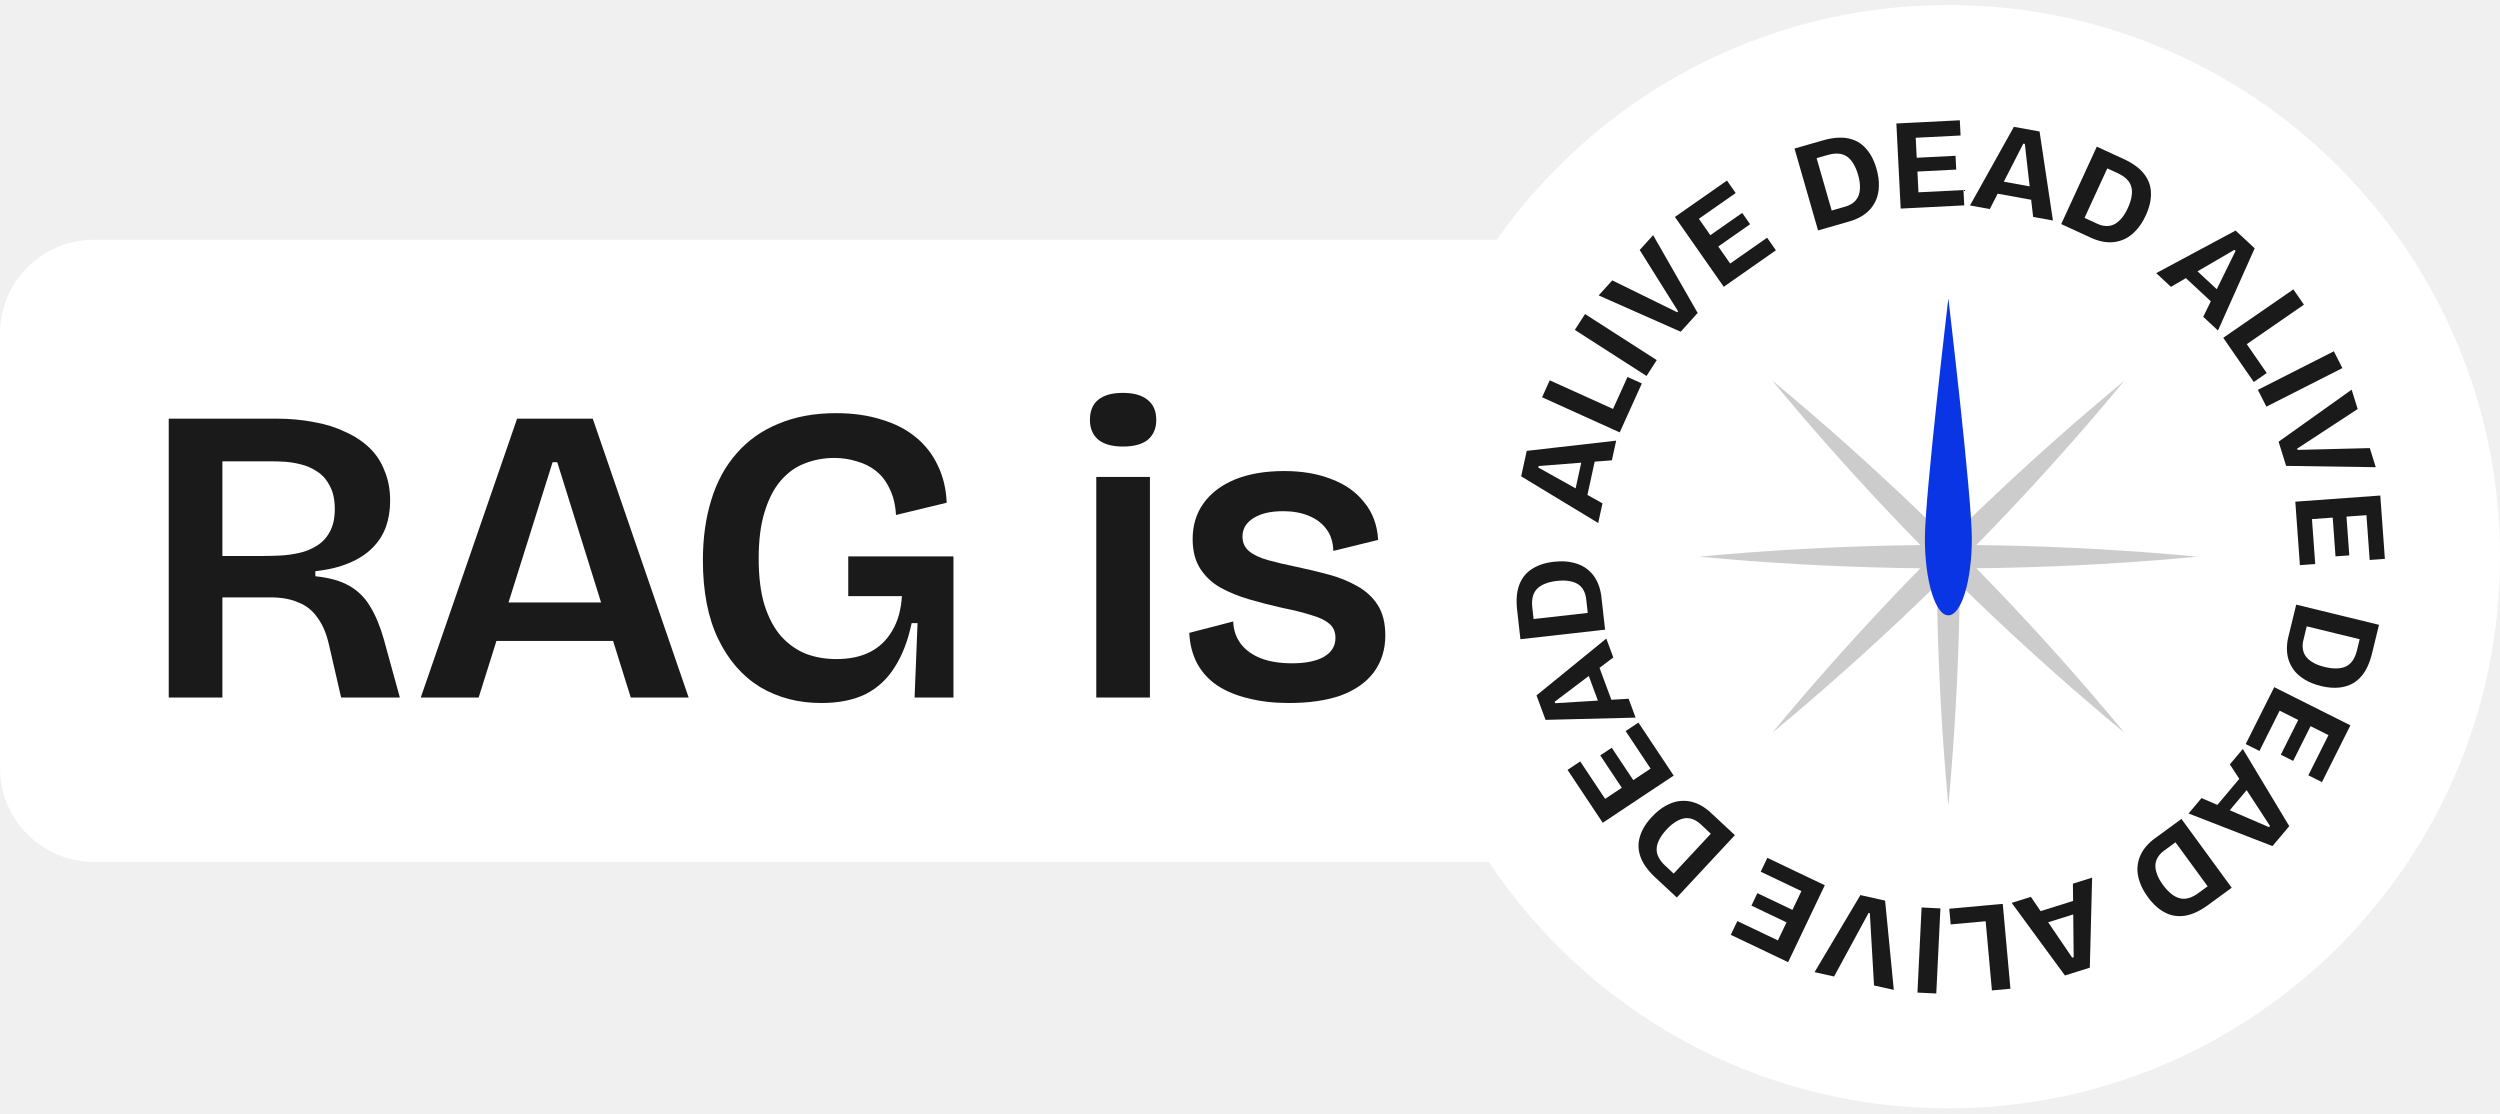
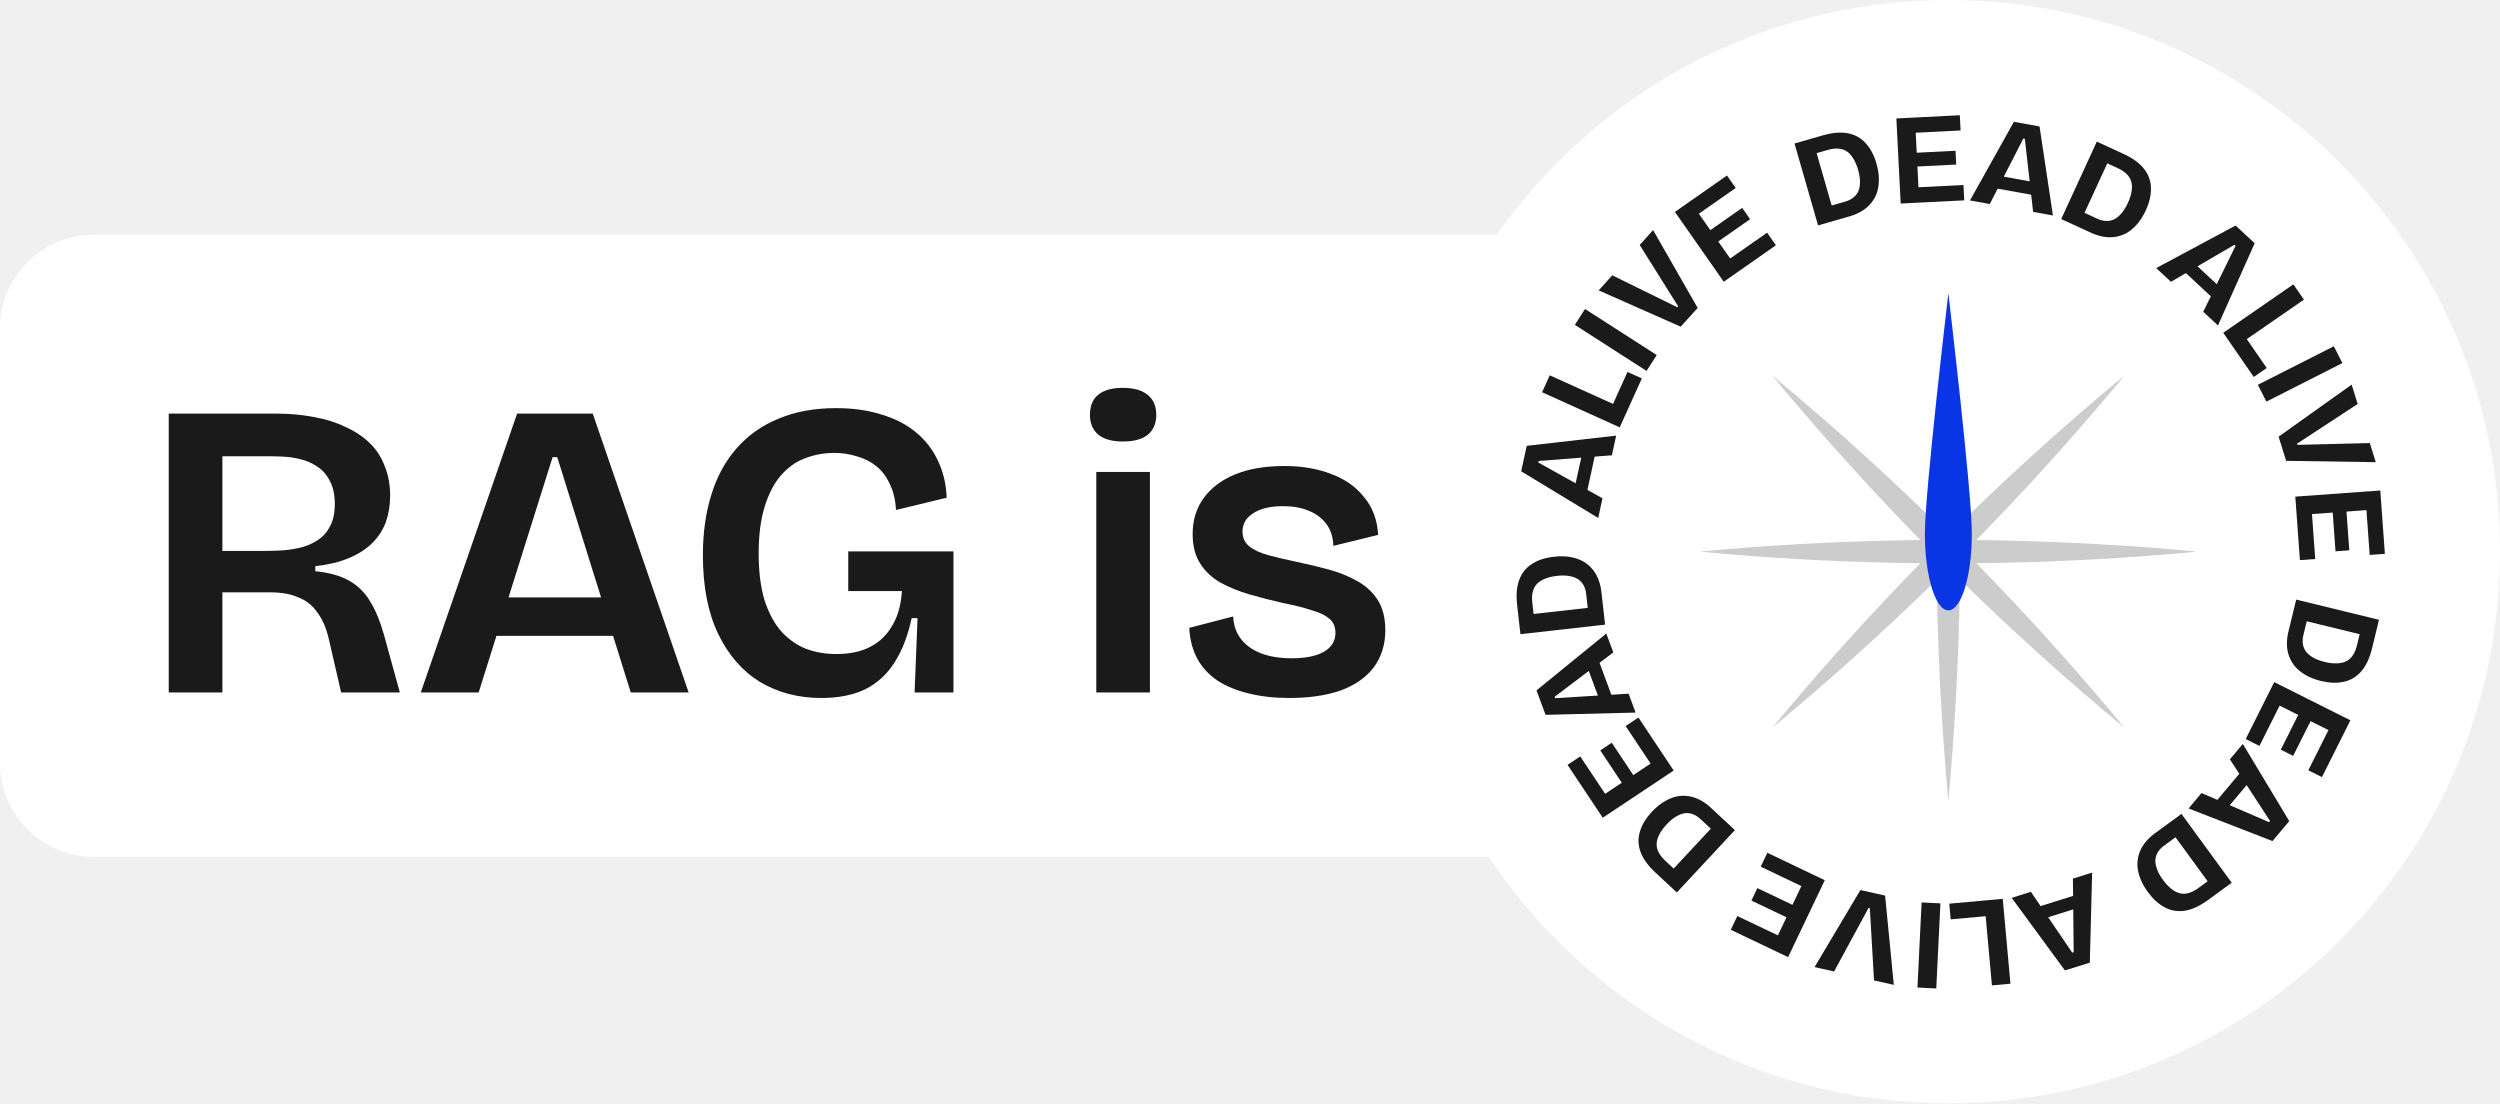
- <svg xmlns="http://www.w3.org/2000/svg" width="247" height="110" viewBox="0 0 247 110" fill="none">
-   <path d="M192.498 0.498C222.598 0.498 247 24.899 247 55C247 85.101 222.598 109.502 192.498 109.502C173.546 109.502 156.857 99.828 147.091 85.15H9.277C4.153 85.15 0 80.997 0 75.873V32.967C0 27.843 4.153 23.69 9.277 23.69H147.884C157.745 9.665 174.05 0.498 192.498 0.498Z" fill="white" style="fill:white;fill-opacity:1;" />
-   <path d="M16.671 68.916V41.363H27.316C28.624 41.363 29.849 41.474 30.99 41.697C32.131 41.892 33.161 42.212 34.079 42.657C35.025 43.075 35.833 43.603 36.501 44.243C37.168 44.884 37.669 45.649 38.003 46.539C38.365 47.402 38.546 48.376 38.546 49.462C38.546 50.408 38.407 51.271 38.129 52.05C37.85 52.829 37.405 53.525 36.793 54.137C36.18 54.75 35.401 55.251 34.455 55.64C33.536 56.03 32.437 56.294 31.157 56.433V56.934C32.548 57.074 33.676 57.394 34.538 57.895C35.401 58.395 36.083 59.077 36.584 59.94C37.113 60.803 37.558 61.874 37.92 63.155L39.506 68.916H33.703L32.493 63.656C32.242 62.57 31.867 61.694 31.366 61.026C30.892 60.33 30.266 59.829 29.487 59.523C28.736 59.189 27.817 59.022 26.732 59.022H21.973V68.916H16.671ZM21.973 54.931H25.939C26.467 54.931 27.038 54.917 27.65 54.889C28.262 54.861 28.889 54.778 29.529 54.638C30.169 54.499 30.753 54.263 31.282 53.929C31.839 53.595 32.27 53.135 32.576 52.551C32.91 51.967 33.077 51.215 33.077 50.297C33.077 49.35 32.91 48.585 32.576 48.001C32.27 47.388 31.853 46.915 31.324 46.581C30.823 46.247 30.28 46.011 29.696 45.872C29.139 45.732 28.61 45.649 28.109 45.621C27.608 45.593 27.205 45.579 26.899 45.579H21.973V54.931Z" fill="#1A1A1A" style="fill:#1A1A1A;fill:color(display-p3 0.1 0.1 0.1);fill-opacity:1;" />
-   <path d="M41.572 68.916L51.09 41.363H58.563L68.039 68.916H62.32L55.056 45.663H54.597L47.291 68.916H41.572ZM46.582 63.322V59.523H63.739V63.322H46.582Z" fill="#1A1A1A" style="fill:#1A1A1A;fill:color(display-p3 0.1 0.1 0.1);fill-opacity:1;" />
-   <path d="M81.135 69.458C78.881 69.458 76.863 68.93 75.082 67.872C73.328 66.787 71.951 65.2 70.949 63.113C69.947 61.026 69.446 58.437 69.446 55.348C69.446 53.149 69.724 51.159 70.281 49.378C70.838 47.569 71.672 46.038 72.786 44.786C73.899 43.506 75.276 42.532 76.919 41.864C78.561 41.168 80.453 40.82 82.596 40.82C84.266 40.82 85.755 41.029 87.063 41.446C88.399 41.836 89.54 42.42 90.486 43.2C91.432 43.979 92.156 44.911 92.657 45.997C93.186 47.082 93.478 48.307 93.534 49.67L88.524 50.881C88.468 49.879 88.26 49.017 87.898 48.293C87.564 47.569 87.119 46.985 86.562 46.539C86.005 46.094 85.365 45.774 84.642 45.579C83.946 45.357 83.208 45.245 82.429 45.245C81.399 45.245 80.425 45.426 79.507 45.788C78.616 46.122 77.823 46.693 77.127 47.5C76.459 48.279 75.931 49.309 75.541 50.589C75.151 51.841 74.957 53.372 74.957 55.181C74.957 56.99 75.151 58.535 75.541 59.815C75.958 61.095 76.515 62.125 77.211 62.904C77.934 63.683 78.755 64.254 79.674 64.616C80.592 64.95 81.58 65.117 82.638 65.117C83.946 65.117 85.059 64.88 85.978 64.407C86.896 63.934 87.62 63.238 88.148 62.32C88.705 61.401 89.025 60.26 89.109 58.897H83.807V54.972H94.202V68.916H90.361L90.653 61.568H90.069C89.707 63.294 89.15 64.741 88.399 65.91C87.675 67.079 86.715 67.969 85.518 68.582C84.322 69.166 82.861 69.458 81.135 69.458Z" fill="#1A1A1A" style="fill:#1A1A1A;fill:color(display-p3 0.1 0.1 0.1);fill-opacity:1;" />
-   <path d="M108.312 68.916V47.124H113.613V68.916H108.312ZM110.942 44.118C109.884 44.118 109.077 43.896 108.52 43.45C107.964 42.977 107.685 42.323 107.685 41.488C107.685 40.598 107.964 39.93 108.52 39.484C109.077 39.039 109.884 38.816 110.942 38.816C112.027 38.816 112.848 39.053 113.405 39.526C113.961 39.971 114.24 40.625 114.24 41.488C114.24 42.323 113.961 42.977 113.405 43.45C112.848 43.896 112.027 44.118 110.942 44.118Z" fill="#1A1A1A" style="fill:#1A1A1A;fill:color(display-p3 0.1 0.1 0.1);fill-opacity:1;" />
-   <path d="M127.351 69.458C125.876 69.458 124.54 69.305 123.343 68.999C122.174 68.721 121.159 68.303 120.296 67.747C119.433 67.162 118.765 66.439 118.292 65.576C117.819 64.685 117.554 63.669 117.499 62.528L121.84 61.401C121.868 62.236 122.119 62.974 122.592 63.614C123.065 64.226 123.719 64.699 124.554 65.033C125.417 65.367 126.446 65.534 127.643 65.534C128.979 65.534 130.023 65.325 130.774 64.908C131.553 64.463 131.943 63.837 131.943 63.029C131.943 62.417 131.734 61.944 131.317 61.61C130.927 61.276 130.343 60.998 129.563 60.775C128.784 60.525 127.838 60.288 126.725 60.065C125.611 59.815 124.526 59.537 123.468 59.23C122.411 58.924 121.451 58.535 120.588 58.062C119.753 57.588 119.085 56.962 118.584 56.183C118.083 55.404 117.833 54.43 117.833 53.261C117.833 51.897 118.195 50.714 118.918 49.712C119.642 48.71 120.671 47.931 122.007 47.374C123.371 46.818 124.999 46.539 126.892 46.539C128.645 46.539 130.19 46.804 131.526 47.333C132.889 47.834 133.975 48.599 134.782 49.629C135.617 50.631 136.076 51.869 136.159 53.344L131.734 54.43C131.706 53.567 131.484 52.857 131.066 52.3C130.649 51.716 130.064 51.271 129.313 50.965C128.589 50.658 127.741 50.505 126.766 50.505C125.514 50.505 124.526 50.742 123.802 51.215C123.107 51.66 122.759 52.259 122.759 53.01C122.759 53.623 122.981 54.109 123.427 54.471C123.872 54.833 124.498 55.125 125.305 55.348C126.112 55.571 127.059 55.793 128.144 56.016C129.202 56.239 130.245 56.489 131.275 56.767C132.305 57.046 133.237 57.421 134.072 57.895C134.935 58.368 135.617 58.994 136.118 59.773C136.619 60.552 136.869 61.554 136.869 62.779C136.869 64.17 136.493 65.381 135.742 66.411C134.991 67.413 133.905 68.178 132.486 68.707C131.066 69.208 129.355 69.458 127.351 69.458Z" fill="#1A1A1A" style="fill:#1A1A1A;fill:color(display-p3 0.1 0.1 0.1);fill-opacity:1;" />
-   <path d="M180.458 22.527L180.039 21.069L182.319 20.413C182.605 20.33 182.853 20.21 183.065 20.052C183.284 19.892 183.455 19.687 183.579 19.439C183.7 19.183 183.762 18.878 183.766 18.523C183.778 18.165 183.716 17.75 183.58 17.276C183.448 16.818 183.286 16.44 183.094 16.141C182.908 15.832 182.69 15.598 182.441 15.44C182.192 15.281 181.91 15.194 181.596 15.178C181.29 15.16 180.949 15.205 180.573 15.313L178.55 15.895L178.131 14.437L180.08 13.876C181.052 13.596 181.891 13.527 182.596 13.67C183.3 13.812 183.881 14.14 184.339 14.655C184.803 15.159 185.153 15.823 185.39 16.648C185.574 17.286 185.655 17.86 185.634 18.37C185.621 18.879 185.533 19.328 185.372 19.72C185.208 20.104 184.99 20.44 184.72 20.73C184.455 21.01 184.155 21.243 183.819 21.428C183.483 21.613 183.139 21.756 182.788 21.857L180.458 22.527ZM179.625 22.767L177.297 14.676L179.062 14.169L181.39 22.259L179.625 22.767Z" fill="#1A1A1A" style="fill:#1A1A1A;fill:color(display-p3 0.1 0.1 0.1);fill-opacity:1;" />
-   <path d="M187.787 20.609L187.361 12.201L189.196 12.108L189.622 20.516L187.787 20.609ZM189.074 20.544L188.997 19.028L193.991 18.775L194.068 20.291L189.074 20.544ZM188.893 16.977L188.824 15.614L193.206 15.392L193.275 16.755L188.893 16.977ZM188.724 13.639L188.648 12.136L193.629 11.883L193.705 13.387L188.724 13.639Z" fill="#1A1A1A" style="fill:#1A1A1A;fill:color(display-p3 0.1 0.1 0.1);fill-opacity:1;" />
-   <path d="M194.634 20.3L198.973 12.531L201.508 12.991L202.83 21.787L200.872 21.431L200.054 14.218L199.903 14.19L196.592 20.655L194.634 20.3ZM196.494 18.978L196.722 17.723L202.031 18.686L201.803 19.941L196.494 18.978Z" fill="#1A1A1A" style="fill:#1A1A1A;fill:color(display-p3 0.1 0.1 0.1);fill-opacity:1;" />
-   <path d="M204.436 22.501L205.07 21.122L207.226 22.113C207.496 22.237 207.763 22.308 208.026 22.326C208.297 22.348 208.56 22.305 208.815 22.198C209.074 22.083 209.321 21.892 209.556 21.626C209.798 21.363 210.023 21.008 210.229 20.559C210.428 20.127 210.552 19.735 210.601 19.383C210.662 19.027 210.65 18.708 210.564 18.425C210.479 18.143 210.322 17.893 210.095 17.676C209.875 17.462 209.587 17.274 209.231 17.11L207.319 16.231L207.953 14.852L209.796 15.699C210.716 16.122 211.396 16.617 211.837 17.185C212.277 17.753 212.503 18.381 212.514 19.069C212.537 19.753 212.369 20.486 212.01 21.266C211.733 21.869 211.419 22.357 211.07 22.729C210.728 23.106 210.369 23.39 209.991 23.581C209.616 23.764 209.232 23.878 208.837 23.921C208.454 23.96 208.075 23.94 207.7 23.861C207.324 23.782 206.97 23.666 206.638 23.513L204.436 22.501ZM203.648 22.138L207.165 14.489L208.834 15.257L205.317 22.906L203.648 22.138Z" fill="#1A1A1A" style="fill:#1A1A1A;fill:color(display-p3 0.1 0.1 0.1);fill-opacity:1;" />
-   <path d="M213.033 26.985L220.875 22.779L222.763 24.533L219.136 32.654L217.678 31.3L220.877 24.783L220.765 24.679L214.491 28.34L213.033 26.985ZM215.313 26.874L216.181 25.94L220.134 29.612L219.266 30.547L215.313 26.874Z" fill="#1A1A1A" style="fill:#1A1A1A;fill:color(display-p3 0.1 0.1 0.1);fill-opacity:1;" />
-   <path d="M219.657 33.375L226.584 28.591L227.628 30.102L220.701 34.887L219.657 33.375ZM219.867 33.68L221.147 32.795L223.953 36.857L222.672 37.741L219.867 33.68Z" fill="#1A1A1A" style="fill:#1A1A1A;fill:color(display-p3 0.1 0.1 0.1);fill-opacity:1;" />
-   <path d="M223.076 38.516L230.584 34.708L231.427 36.368L223.919 40.177L223.076 38.516Z" fill="#1A1A1A" style="fill:#1A1A1A;fill:color(display-p3 0.1 0.1 0.1);fill-opacity:1;" />
-   <path d="M225.126 43.641L232.343 38.499L232.938 40.411L226.956 44.328L226.994 44.45L234.138 44.272L234.725 46.16L225.868 46.029L225.126 43.641Z" fill="#1A1A1A" style="fill:#1A1A1A;fill:color(display-p3 0.1 0.1 0.1);fill-opacity:1;" />
-   <path d="M226.776 49.565L235.173 48.958L235.306 50.79L226.909 51.397L226.776 49.565ZM226.869 50.85L228.383 50.74L228.744 55.728L227.23 55.837L226.869 50.85ZM230.432 50.592L231.793 50.494L232.11 54.87L230.748 54.969L230.432 50.592ZM233.765 50.351L235.266 50.242L235.626 55.217L234.125 55.326L233.765 50.351Z" fill="#1A1A1A" style="fill:#1A1A1A;fill:color(display-p3 0.1 0.1 0.1);fill-opacity:1;" />
-   <path d="M226.661 60.58L228.135 60.94L227.574 63.245C227.503 63.534 227.484 63.809 227.517 64.071C227.547 64.341 227.639 64.591 227.793 64.821C227.955 65.053 228.19 65.259 228.496 65.439C228.8 65.627 229.192 65.779 229.671 65.896C230.134 66.009 230.543 66.056 230.897 66.037C231.258 66.029 231.569 65.956 231.83 65.818C232.091 65.681 232.307 65.479 232.476 65.214C232.644 64.958 232.774 64.639 232.867 64.259L233.365 62.214L234.84 62.574L234.36 64.544C234.12 65.527 233.764 66.29 233.29 66.831C232.817 67.372 232.244 67.713 231.57 67.856C230.903 68.008 230.152 67.983 229.317 67.779C228.673 67.622 228.134 67.408 227.702 67.136C227.267 66.872 226.92 66.573 226.66 66.239C226.408 65.906 226.224 65.55 226.106 65.171C225.995 64.803 225.942 64.427 225.948 64.043C225.954 63.66 226 63.29 226.087 62.935L226.661 60.58ZM226.866 59.737L235.045 61.731L234.61 63.516L226.431 61.522L226.866 59.737Z" fill="#1A1A1A" style="fill:#1A1A1A;fill:color(display-p3 0.1 0.1 0.1);fill-opacity:1;" />
-   <path d="M224.694 67.892L232.22 71.663L231.398 73.305L223.871 69.534L224.694 67.892ZM224.116 69.044L225.474 69.724L223.233 74.194L221.876 73.514L224.116 69.044ZM227.31 70.644L228.53 71.255L226.564 75.178L225.344 74.567L227.31 70.644ZM230.298 72.141L231.643 72.815L229.409 77.274L228.063 76.6L230.298 72.141Z" fill="#1A1A1A" style="fill:#1A1A1A;fill:color(display-p3 0.1 0.1 0.1);fill-opacity:1;" />
-   <path d="M221.591 73.998L226.179 81.623L224.52 83.595L216.23 80.373L217.51 78.85L224.178 81.723L224.276 81.606L220.31 75.521L221.591 73.998ZM221.814 76.269L222.79 77.09L219.318 81.22L218.341 80.399L221.814 76.269Z" fill="#1A1A1A" style="fill:#1A1A1A;fill:color(display-p3 0.1 0.1 0.1);fill-opacity:1;" />
-   <path d="M214.827 81.423L215.722 82.648L213.806 84.048C213.566 84.224 213.374 84.422 213.23 84.643C213.079 84.869 212.988 85.12 212.958 85.395C212.932 85.677 212.979 85.985 213.097 86.32C213.208 86.66 213.409 87.029 213.7 87.427C213.981 87.812 214.263 88.111 214.546 88.326C214.828 88.552 215.113 88.697 215.401 88.76C215.689 88.823 215.984 88.808 216.284 88.715C216.578 88.627 216.883 88.467 217.198 88.236L218.898 86.995L219.793 88.22L218.156 89.417C217.339 90.014 216.575 90.367 215.864 90.475C215.154 90.584 214.495 90.475 213.888 90.15C213.28 89.836 212.722 89.332 212.216 88.639C211.824 88.103 211.551 87.592 211.395 87.105C211.233 86.624 211.16 86.171 211.178 85.748C211.2 85.331 211.288 84.94 211.442 84.575C211.595 84.221 211.797 83.9 212.049 83.61C212.301 83.321 212.574 83.068 212.87 82.853L214.827 81.423ZM215.527 80.911L220.494 87.709L219.011 88.792L214.044 81.995L215.527 80.911Z" fill="#1A1A1A" style="fill:#1A1A1A;fill:color(display-p3 0.1 0.1 0.1);fill-opacity:1;" />
-   <path d="M206.702 86.709L206.474 95.605L204.016 96.377L198.755 89.205L200.653 88.609L204.733 94.615L204.879 94.569L204.803 87.306L206.702 86.709ZM205.67 88.745L206.052 89.962L200.904 91.579L200.522 90.362L205.67 88.745Z" fill="#1A1A1A" style="fill:#1A1A1A;fill:color(display-p3 0.1 0.1 0.1);fill-opacity:1;" />
-   <path d="M197.873 89.304L198.631 97.688L196.802 97.854L196.043 89.469L197.873 89.304ZM197.504 89.337L197.644 90.887L192.728 91.332L192.588 89.782L197.504 89.337Z" fill="#1A1A1A" style="fill:#1A1A1A;fill:color(display-p3 0.1 0.1 0.1);fill-opacity:1;" />
-   <path d="M191.714 89.749L191.304 98.158L189.444 98.067L189.854 89.658L191.714 89.749Z" fill="#1A1A1A" style="fill:#1A1A1A;fill:color(display-p3 0.1 0.1 0.1);fill-opacity:1;" />
-   <path d="M186.248 88.981L187.108 97.801L185.154 97.363L184.74 90.224L184.616 90.197L181.208 96.479L179.279 96.047L183.808 88.434L186.248 88.981Z" fill="#1A1A1A" style="fill:#1A1A1A;fill:color(display-p3 0.1 0.1 0.1);fill-opacity:1;" />
-   <path d="M180.289 87.462L176.666 95.061L175.008 94.271L178.631 86.672L180.289 87.462ZM179.126 86.908L178.473 88.278L173.959 86.126L174.613 84.756L179.126 86.908ZM177.589 90.132L177.002 91.364L173.041 89.475L173.628 88.243L177.589 90.132ZM176.151 93.148L175.503 94.507L171.001 92.361L171.649 91.002L176.151 93.148Z" fill="#1A1A1A" style="fill:#1A1A1A;fill:color(display-p3 0.1 0.1 0.1);fill-opacity:1;" />
-   <path d="M170.772 81.922L169.738 83.033L168.002 81.416C167.784 81.213 167.553 81.062 167.309 80.962C167.058 80.857 166.795 80.815 166.519 80.837C166.237 80.865 165.943 80.969 165.637 81.148C165.324 81.321 164.999 81.589 164.663 81.95C164.339 82.298 164.098 82.632 163.941 82.95C163.772 83.269 163.683 83.576 163.676 83.871C163.668 84.166 163.738 84.453 163.887 84.73C164.029 85.002 164.243 85.271 164.529 85.537L166.069 86.972L165.035 88.083L163.551 86.701C162.81 86.011 162.319 85.327 162.079 84.65C161.838 83.973 161.82 83.305 162.026 82.648C162.219 81.992 162.608 81.349 163.193 80.72C163.646 80.235 164.096 79.87 164.544 79.625C164.987 79.375 165.417 79.218 165.836 79.155C166.25 79.098 166.65 79.111 167.038 79.194C167.414 79.276 167.768 79.414 168.1 79.607C168.432 79.8 168.731 80.021 168.999 80.27L170.772 81.922ZM171.407 82.513L165.67 88.674L164.325 87.422L170.063 81.261L171.407 82.513Z" fill="#1A1A1A" style="fill:#1A1A1A;fill:color(display-p3 0.1 0.1 0.1);fill-opacity:1;" />
-   <path d="M165.36 76.627L158.35 81.29L157.333 79.76L164.343 75.097L165.36 76.627ZM164.647 75.554L163.383 76.395L160.613 72.231L161.877 71.391L164.647 75.554ZM161.673 77.532L160.536 78.288L158.106 74.635L159.242 73.879L161.673 77.532ZM158.89 79.383L157.637 80.217L154.874 76.064L156.128 75.23L158.89 79.383Z" fill="#1A1A1A" style="fill:#1A1A1A;fill:color(display-p3 0.1 0.1 0.1);fill-opacity:1;" />
-   <path d="M161.597 70.901L152.701 71.123L151.806 68.707L158.703 63.09L159.394 64.956L153.602 69.333L153.655 69.477L160.906 69.035L161.597 70.901ZM159.512 69.973L158.316 70.416L156.441 65.357L157.637 64.913L159.512 69.973Z" fill="#1A1A1A" style="fill:#1A1A1A;fill:color(display-p3 0.1 0.1 0.1);fill-opacity:1;" />
-   <path d="M158.486 61.349L156.977 61.519L156.712 59.162C156.678 58.866 156.601 58.601 156.481 58.366C156.359 58.123 156.187 57.92 155.963 57.757C155.731 57.595 155.44 57.482 155.09 57.419C154.74 57.347 154.32 57.339 153.83 57.394C153.356 57.447 152.956 57.544 152.63 57.683C152.294 57.815 152.027 57.991 151.829 58.21C151.631 58.429 151.498 58.692 151.43 58.999C151.361 59.298 151.349 59.642 151.393 60.031L151.628 62.122L150.12 62.292L149.893 60.277C149.779 59.271 149.852 58.433 150.11 57.762C150.368 57.091 150.789 56.573 151.372 56.208C151.947 55.835 152.66 55.6 153.514 55.504C154.173 55.43 154.752 55.446 155.252 55.552C155.751 55.65 156.18 55.811 156.539 56.036C156.89 56.262 157.186 56.532 157.426 56.847C157.658 57.155 157.837 57.49 157.963 57.852C158.09 58.215 158.173 58.578 158.214 58.941L158.486 61.349ZM158.583 62.211L150.217 63.154L150.011 61.329L158.377 60.386L158.583 62.211Z" fill="#1A1A1A" style="fill:#1A1A1A;fill:color(display-p3 0.1 0.1 0.1);fill-opacity:1;" />
-   <path d="M157.902 51.674L150.292 47.062L150.841 44.545L159.678 43.536L159.254 45.48L152.016 46.041L151.983 46.191L158.326 49.73L157.902 51.674ZM156.647 49.768L155.4 49.496L156.551 44.224L157.798 44.496L156.647 49.768Z" fill="#1A1A1A" style="fill:#1A1A1A;fill:color(display-p3 0.1 0.1 0.1);fill-opacity:1;" />
-   <path d="M160.028 42.72L152.357 39.25L153.115 37.576L160.785 41.046L160.028 42.72ZM160.18 42.383L158.763 41.741L160.797 37.244L162.215 37.885L160.18 42.383Z" fill="#1A1A1A" style="fill:#1A1A1A;fill:color(display-p3 0.1 0.1 0.1);fill-opacity:1;" />
-   <path d="M162.678 37.145L155.595 32.595L156.602 31.028L163.685 35.578L162.678 37.145Z" fill="#1A1A1A" style="fill:#1A1A1A;fill:color(display-p3 0.1 0.1 0.1);fill-opacity:1;" />
-   <path d="M166.053 32.775L157.95 29.187L159.292 27.701L165.711 30.851L165.797 30.756L162.002 24.699L163.327 23.232L167.729 30.919L166.053 32.775Z" fill="#1A1A1A" style="fill:#1A1A1A;fill:color(display-p3 0.1 0.1 0.1);fill-opacity:1;" />
-   <path d="M170.306 28.334L165.481 21.435L166.986 20.382L171.812 27.281L170.306 28.334ZM171.362 27.595L170.492 26.351L174.59 23.485L175.46 24.729L171.362 27.595ZM169.315 24.668L168.533 23.55L172.128 21.035L172.911 22.153L169.315 24.668ZM167.399 21.93L166.537 20.696L170.624 17.838L171.486 19.071L167.399 21.93Z" fill="#1A1A1A" style="fill:#1A1A1A;fill:color(display-p3 0.1 0.1 0.1);fill-opacity:1;" />
-   <path d="M192.718 31.994C193.28 38.741 193.587 45.487 193.645 52.233C198.259 47.716 203.044 43.367 207.997 39.189C208.626 38.658 209.259 38.131 209.893 37.606C209.368 38.24 208.84 38.873 208.31 39.501C204.131 44.456 199.78 49.239 195.262 53.854C201.72 53.922 208.179 54.231 214.638 54.779C215.458 54.849 216.278 54.923 217.098 55C216.278 55.077 215.458 55.151 214.638 55.221C208.179 55.769 201.72 56.077 195.262 56.145C199.78 60.76 204.129 65.544 208.309 70.499C208.839 71.128 209.367 71.76 209.892 72.394C209.257 71.869 208.625 71.342 207.996 70.811C203.039 66.63 198.253 62.278 193.636 57.756C193.559 64.202 193.255 70.647 192.718 77.093C192.649 77.928 192.575 78.764 192.497 79.599C192.42 78.764 192.346 77.929 192.277 77.094C191.74 70.649 191.435 64.203 191.358 57.758C186.741 62.278 181.956 66.63 177 70.811C176.371 71.342 175.739 71.869 175.104 72.394C175.629 71.76 176.157 71.128 176.687 70.499C180.866 65.545 185.215 60.76 189.733 56.145C183.275 56.077 176.816 55.769 170.358 55.221C169.538 55.151 168.718 55.077 167.898 55C168.718 54.923 169.538 54.849 170.358 54.779C176.816 54.231 183.275 53.922 189.733 53.854C185.215 49.239 180.865 44.455 176.686 39.501C176.156 38.873 175.629 38.24 175.104 37.606C175.738 38.131 176.37 38.658 176.999 39.189C181.952 43.367 186.735 47.715 191.349 52.232C191.407 45.486 191.715 38.739 192.277 31.993C192.346 31.158 192.42 30.323 192.497 29.488C192.575 30.323 192.649 31.159 192.718 31.994Z" fill="#CCCCCC" style="fill:#CCCCCC;fill:color(display-p3 0.8 0.8 0.8);fill-opacity:1;" />
-   <path d="M194.817 53.208C194.817 57.4 193.778 60.798 192.497 60.798C191.217 60.798 190.178 57.4 190.178 53.208C190.178 49.016 192.497 29.488 192.497 29.488C192.497 29.488 194.817 49.016 194.817 53.208Z" fill="#0935E5" style="fill:#0935E5;fill:color(display-p3 0.035 0.208 0.898);fill-opacity:1;" />
+ <svg xmlns="http://www.w3.org/2000/svg" width="247" height="109" viewBox="0 0 247 109" fill="none">
+   <path d="M192.498 0C222.598 0 247 24.401 247 54.502C247 84.603 222.598 109.005 192.498 109.005C173.546 109.005 156.857 99.33 147.091 84.653H9.277C4.153 84.653 0 80.499 0 75.376V32.469C0 27.346 4.153 23.192 9.277 23.192H147.884C157.745 9.167 174.05 0 192.498 0Z" fill="white" />
+   <path d="M16.671 68.418V40.865H27.316C28.624 40.865 29.849 40.977 30.99 41.199C32.131 41.394 33.161 41.714 34.079 42.16C35.025 42.577 35.833 43.106 36.501 43.746C37.168 44.386 37.669 45.151 38.003 46.042C38.365 46.905 38.546 47.879 38.546 48.964C38.546 49.91 38.407 50.773 38.129 51.553C37.85 52.332 37.405 53.028 36.793 53.64C36.18 54.252 35.401 54.753 34.455 55.143C33.536 55.532 32.437 55.797 31.157 55.936V56.437C32.548 56.576 33.676 56.896 34.538 57.397C35.401 57.898 36.083 58.58 36.584 59.443C37.113 60.305 37.558 61.377 37.92 62.657L39.506 68.418H33.703L32.493 63.158C32.242 62.073 31.867 61.196 31.366 60.528C30.892 59.832 30.266 59.331 29.487 59.025C28.736 58.691 27.817 58.524 26.732 58.524H21.973V68.418H16.671ZM21.973 54.433H25.939C26.467 54.433 27.038 54.419 27.65 54.391C28.262 54.363 28.889 54.28 29.529 54.141C30.169 54.002 30.753 53.765 31.282 53.431C31.839 53.097 32.27 52.638 32.576 52.053C32.91 51.469 33.077 50.718 33.077 49.799C33.077 48.853 32.91 48.087 32.576 47.503C32.27 46.891 31.853 46.418 31.324 46.084C30.823 45.75 30.28 45.513 29.696 45.374C29.139 45.235 28.61 45.151 28.109 45.123C27.608 45.096 27.205 45.082 26.899 45.082H21.973V54.433Z" fill="#1A1A1A" />
+   <path d="M41.572 68.418L51.09 40.865H58.563L68.039 68.418H62.32L55.056 45.165H54.597L47.291 68.418H41.572ZM46.582 62.824V59.025H63.739V62.824H46.582Z" fill="#1A1A1A" />
+   <path d="M81.135 68.961C78.881 68.961 76.863 68.432 75.082 67.374C73.328 66.289 71.951 64.703 70.949 62.615C69.947 60.528 69.446 57.94 69.446 54.85C69.446 52.652 69.724 50.662 70.281 48.881C70.838 47.072 71.672 45.541 72.786 44.289C73.899 43.008 75.276 42.034 76.919 41.366C78.561 40.671 80.453 40.323 82.596 40.323C84.266 40.323 85.755 40.531 87.063 40.949C88.399 41.339 89.54 41.923 90.486 42.702C91.432 43.481 92.156 44.414 92.657 45.499C93.186 46.585 93.478 47.809 93.534 49.173L88.524 50.384C88.468 49.382 88.26 48.519 87.898 47.795C87.564 47.072 87.119 46.487 86.562 46.042C86.005 45.597 85.365 45.277 84.642 45.082C83.946 44.859 83.208 44.748 82.429 44.748C81.399 44.748 80.425 44.929 79.507 45.291C78.616 45.624 77.823 46.195 77.127 47.002C76.459 47.781 75.931 48.811 75.541 50.091C75.151 51.344 74.957 52.874 74.957 54.684C74.957 56.492 75.151 58.037 75.541 59.317C75.958 60.597 76.515 61.627 77.211 62.407C77.934 63.186 78.755 63.756 79.674 64.118C80.592 64.452 81.58 64.619 82.638 64.619C83.946 64.619 85.059 64.383 85.978 63.909C86.896 63.436 87.62 62.74 88.148 61.822C88.705 60.904 89.025 59.763 89.109 58.399H83.807V54.475H94.202V68.418H90.361L90.653 61.071H90.069C89.707 62.796 89.15 64.243 88.399 65.412C87.675 66.581 86.715 67.472 85.518 68.084C84.322 68.668 82.861 68.961 81.135 68.961Z" fill="#1A1A1A" />
+   <path d="M108.312 68.418V46.626H113.613V68.418H108.312ZM110.942 43.621C109.884 43.621 109.077 43.398 108.52 42.953C107.964 42.48 107.685 41.826 107.685 40.991C107.685 40.1 107.964 39.432 108.52 38.987C109.077 38.541 109.884 38.319 110.942 38.319C112.027 38.319 112.848 38.555 113.405 39.029C113.961 39.474 114.24 40.128 114.24 40.991C114.24 41.826 113.961 42.48 113.405 42.953C112.848 43.398 112.027 43.621 110.942 43.621Z" fill="#1A1A1A" />
+   <path d="M127.351 68.961C125.876 68.961 124.54 68.808 123.343 68.502C122.174 68.223 121.159 67.806 120.296 67.249C119.433 66.665 118.765 65.941 118.292 65.078C117.819 64.188 117.554 63.172 117.499 62.031L121.84 60.904C121.868 61.739 122.119 62.476 122.592 63.116C123.065 63.728 123.719 64.202 124.554 64.536C125.417 64.87 126.446 65.037 127.643 65.037C128.979 65.037 130.023 64.828 130.774 64.41C131.553 63.965 131.943 63.339 131.943 62.532C131.943 61.919 131.734 61.446 131.317 61.112C130.927 60.779 130.343 60.5 129.563 60.278C128.784 60.027 127.838 59.791 126.725 59.568C125.611 59.317 124.526 59.039 123.468 58.733C122.411 58.427 121.451 58.037 120.588 57.564C119.753 57.091 119.085 56.465 118.584 55.685C118.083 54.906 117.833 53.932 117.833 52.763C117.833 51.399 118.195 50.217 118.918 49.215C119.642 48.213 120.671 47.434 122.007 46.877C123.371 46.32 124.999 46.042 126.892 46.042C128.645 46.042 130.19 46.306 131.526 46.835C132.889 47.336 133.975 48.101 134.782 49.131C135.617 50.133 136.076 51.372 136.159 52.847L131.734 53.932C131.706 53.069 131.484 52.36 131.066 51.803C130.649 51.218 130.064 50.773 129.313 50.467C128.589 50.161 127.741 50.008 126.766 50.008C125.514 50.008 124.526 50.244 123.802 50.718C123.107 51.163 122.759 51.761 122.759 52.513C122.759 53.125 122.981 53.612 123.427 53.974C123.872 54.336 124.498 54.628 125.305 54.85C126.112 55.073 127.059 55.296 128.144 55.518C129.202 55.741 130.245 55.992 131.275 56.27C132.305 56.548 133.237 56.924 134.072 57.397C134.935 57.87 135.617 58.496 136.118 59.276C136.619 60.055 136.869 61.057 136.869 62.281C136.869 63.673 136.493 64.883 135.742 65.913C134.991 66.915 133.905 67.68 132.486 68.209C131.066 68.71 129.355 68.961 127.351 68.961Z" fill="#1A1A1A" />
+   <path d="M180.458 22.03L180.039 20.571L182.319 19.915C182.605 19.833 182.853 19.712 183.065 19.554C183.284 19.394 183.455 19.19 183.579 18.942C183.7 18.686 183.762 18.38 183.766 18.025C183.778 17.668 183.716 17.252 183.58 16.778C183.448 16.32 183.286 15.942 183.094 15.643C182.908 15.334 182.69 15.101 182.441 14.942C182.192 14.784 181.91 14.697 181.596 14.681C181.29 14.663 180.949 14.708 180.573 14.816L178.55 15.398L178.131 13.939L180.08 13.378C181.052 13.098 181.891 13.03 182.596 13.172C183.3 13.315 183.881 13.643 184.339 14.157C184.803 14.661 185.153 15.325 185.39 16.151C185.574 16.788 185.655 17.362 185.634 17.873C185.621 18.381 185.533 18.831 185.372 19.223C185.208 19.606 184.99 19.943 184.72 20.233C184.455 20.513 184.155 20.745 183.819 20.93C183.483 21.115 183.139 21.259 182.788 21.36L180.458 22.03ZM179.625 22.27L177.297 14.179L179.062 13.671L181.39 21.762L179.625 22.27Z" fill="#1A1A1A" />
+   <path d="M187.787 20.111L187.361 11.703L189.196 11.61L189.622 20.018L187.787 20.111ZM189.074 20.046L188.997 18.53L193.991 18.277L194.068 19.793L189.074 20.046ZM188.893 16.479L188.824 15.116L193.206 14.894L193.275 16.257L188.893 16.479ZM188.724 13.141L188.648 11.638L193.629 11.386L193.705 12.889L188.724 13.141Z" fill="#1A1A1A" />
+   <path d="M194.634 19.802L198.973 12.033L201.508 12.493L202.83 21.289L200.872 20.934L200.054 13.72L199.903 13.693L196.592 20.157L194.634 19.802ZM196.494 18.48L196.722 17.225L202.031 18.188L201.803 19.443L196.494 18.48Z" fill="#1A1A1A" />
+   <path d="M204.436 22.003L205.07 20.624L207.226 21.615C207.496 21.74 207.763 21.811 208.026 21.829C208.297 21.851 208.56 21.808 208.815 21.7C209.074 21.585 209.321 21.395 209.556 21.128C209.798 20.866 210.023 20.51 210.229 20.062C210.428 19.629 210.552 19.237 210.601 18.885C210.662 18.529 210.65 18.21 210.564 17.928C210.479 17.645 210.322 17.395 210.095 17.178C209.875 16.965 209.587 16.776 209.231 16.613L207.319 15.733L207.953 14.354L209.796 15.202C210.715 15.624 211.396 16.12 211.837 16.688C212.277 17.255 212.503 17.883 212.514 18.572C212.537 19.256 212.369 19.988 212.01 20.769C211.733 21.371 211.419 21.859 211.07 22.232C210.728 22.608 210.369 22.892 209.991 23.083C209.616 23.267 209.232 23.38 208.837 23.423C208.454 23.462 208.075 23.443 207.7 23.363C207.324 23.284 206.97 23.169 206.638 23.016L204.436 22.003ZM203.648 21.641L207.165 13.992L208.834 14.759L205.317 22.408L203.648 21.641Z" fill="#1A1A1A" />
+   <path d="M213.033 26.488L220.875 22.282L222.763 24.035L219.136 32.157L217.678 30.803L220.877 24.285L220.765 24.181L214.491 27.842L213.033 26.488ZM215.313 26.377L216.181 25.442L220.134 29.115L219.266 30.049L215.313 26.377Z" fill="#1A1A1A" />
+   <path d="M219.657 32.878L226.584 28.093L227.628 29.605L220.701 34.389L219.657 32.878ZM219.867 33.182L221.147 32.298L223.953 36.359L222.672 37.244L219.867 33.182Z" fill="#1A1A1A" />
+   <path d="M223.076 38.019L230.584 34.21L231.427 35.871L223.919 39.68L223.076 38.019Z" fill="#1A1A1A" />
+   <path d="M225.126 43.144L232.343 38.001L232.938 39.913L226.956 43.831L226.994 43.952L234.138 43.775L234.725 45.663L225.868 45.531L225.126 43.144Z" fill="#1A1A1A" />
+   <path d="M226.776 49.067L235.173 48.46L235.306 50.292L226.909 50.9L226.776 49.067ZM226.869 50.352L228.383 50.243L228.744 55.23L227.23 55.34L226.869 50.352ZM230.432 50.095L231.793 49.996L232.11 54.373L230.748 54.471L230.432 50.095ZM233.765 49.853L235.266 49.745L235.626 54.719L234.125 54.828L233.765 49.853Z" fill="#1A1A1A" />
+   <path d="M226.661 60.083L228.135 60.442L227.574 62.747C227.503 63.036 227.484 63.312 227.517 63.574C227.547 63.843 227.639 64.094 227.793 64.324C227.955 64.556 228.19 64.762 228.496 64.941C228.8 65.129 229.192 65.282 229.671 65.398C230.134 65.511 230.543 65.558 230.897 65.54C231.258 65.531 231.569 65.459 231.83 65.321C232.091 65.183 232.307 64.982 232.476 64.717C232.644 64.46 232.774 64.142 232.867 63.762L233.365 61.717L234.84 62.076L234.36 64.047C234.12 65.03 233.764 65.792 233.29 66.333C232.817 66.874 232.244 67.216 231.57 67.358C230.903 67.51 230.152 67.485 229.317 67.282C228.673 67.124 228.134 66.91 227.702 66.638C227.267 66.375 226.92 66.076 226.66 65.741C226.408 65.408 226.224 65.053 226.106 64.674C225.995 64.305 225.942 63.929 225.948 63.546C225.954 63.162 226 62.792 226.087 62.437L226.661 60.083ZM226.866 59.24L235.045 61.233L234.61 63.018L226.431 61.024L226.866 59.24Z" fill="#1A1A1A" />
+   <path d="M224.694 67.394L232.22 71.166L231.398 72.808L223.871 69.036L224.694 67.394ZM224.116 68.546L225.474 69.226L223.233 73.697L221.876 73.016L224.116 68.546ZM227.31 70.146L228.53 70.757L226.564 74.681L225.344 74.069L227.31 70.146ZM230.298 71.643L231.643 72.318L229.409 76.777L228.063 76.102L230.298 71.643Z" fill="#1A1A1A" />
+   <path d="M221.591 73.5L226.179 81.125L224.52 83.097L216.23 79.875L217.51 78.352L224.178 81.226L224.276 81.109L220.31 75.023L221.591 73.5ZM221.814 75.772L222.79 76.593L219.318 80.722L218.341 79.901L221.814 75.772Z" fill="#1A1A1A" />
+   <path d="M214.827 80.925L215.722 82.151L213.806 83.551C213.566 83.726 213.374 83.924 213.23 84.145C213.079 84.371 212.988 84.622 212.958 84.897C212.932 85.179 212.979 85.488 213.097 85.823C213.208 86.162 213.409 86.532 213.7 86.93C213.981 87.314 214.263 87.614 214.546 87.828C214.828 88.055 215.113 88.199 215.401 88.263C215.689 88.326 215.984 88.311 216.284 88.217C216.578 88.129 216.883 87.97 217.198 87.739L218.898 86.497L219.793 87.723L218.156 88.919C217.339 89.516 216.575 89.869 215.864 89.978C215.154 90.086 214.495 89.978 213.888 89.652C213.28 89.338 212.722 88.835 212.216 88.141C211.824 87.606 211.551 87.094 211.395 86.608C211.233 86.126 211.16 85.674 211.178 85.25C211.2 84.834 211.288 84.443 211.442 84.077C211.595 83.724 211.797 83.402 212.049 83.113C212.301 82.823 212.574 82.571 212.87 82.355L214.827 80.925ZM215.527 80.413L220.494 87.211L219.011 88.295L214.044 81.497L215.527 80.413Z" fill="#1A1A1A" />
+   <path d="M206.702 86.212L206.474 95.108L204.016 95.88L198.755 88.708L200.653 88.112L204.733 94.117L204.879 94.071L204.803 86.808L206.702 86.212ZM205.67 88.247L206.052 89.464L200.904 91.081L200.522 89.864L205.67 88.247Z" fill="#1A1A1A" />
+   <path d="M197.873 88.806L198.631 97.191L196.802 97.356L196.043 88.972L197.873 88.806ZM197.504 88.839L197.644 90.389L192.728 90.834L192.588 89.284L197.504 88.839Z" fill="#1A1A1A" />
+   <path d="M191.714 89.251L191.304 97.66L189.444 97.57L189.854 89.161L191.714 89.251Z" fill="#1A1A1A" />
+   <path d="M186.248 88.483L187.108 97.303L185.154 96.865L184.74 89.727L184.616 89.699L181.208 95.981L179.279 95.549L183.808 87.936L186.248 88.483Z" fill="#1A1A1A" />
+   <path d="M180.289 86.965L176.666 94.564L175.008 93.773L178.631 86.174L180.289 86.965ZM179.126 86.41L178.473 87.78L173.959 85.628L174.613 84.258L179.126 86.41ZM177.589 89.634L177.002 90.866L173.041 88.978L173.628 87.746L177.589 89.634ZM176.151 92.651L175.503 94.009L171.001 91.863L171.649 90.504L176.151 92.651Z" fill="#1A1A1A" />
+   <path d="M170.772 81.424L169.738 82.535L168.002 80.918C167.784 80.715 167.553 80.564 167.309 80.465C167.058 80.359 166.795 80.317 166.519 80.339C166.237 80.367 165.943 80.471 165.637 80.65C165.324 80.824 164.999 81.091 164.663 81.452C164.339 81.801 164.098 82.134 163.941 82.453C163.772 82.772 163.683 83.079 163.676 83.374C163.668 83.669 163.738 83.955 163.887 84.233C164.029 84.504 164.243 84.773 164.529 85.04L166.069 86.474L165.035 87.585L163.551 86.203C162.81 85.513 162.319 84.83 162.079 84.152C161.838 83.475 161.82 82.808 162.026 82.151C162.219 81.494 162.608 80.851 163.193 80.223C163.646 79.737 164.096 79.372 164.544 79.128C164.987 78.877 165.417 78.721 165.836 78.658C166.25 78.601 166.65 78.614 167.038 78.696C167.414 78.779 167.768 78.917 168.1 79.11C168.432 79.302 168.731 79.523 168.999 79.772L170.772 81.424ZM171.407 82.015L165.67 88.176L164.325 86.924L170.063 80.764L171.407 82.015Z" fill="#1A1A1A" />
+   <path d="M165.36 76.129L158.35 80.792L157.333 79.263L164.343 74.6L165.36 76.129ZM164.647 75.056L163.383 75.897L160.613 71.734L161.877 70.893L164.647 75.056ZM161.673 77.035L160.536 77.79L158.106 74.137L159.242 73.381L161.673 77.035ZM158.89 78.886L157.637 79.719L154.874 75.567L156.128 74.733L158.89 78.886Z" fill="#1A1A1A" />
+   <path d="M161.597 70.403L152.701 70.625L151.806 68.209L158.703 62.593L159.394 64.459L153.602 68.836L153.655 68.979L160.906 68.537L161.597 70.403ZM159.512 69.475L158.316 69.919L156.441 64.859L157.637 64.416L159.512 69.475Z" fill="#1A1A1A" />
+   <path d="M158.486 60.852L156.977 61.022L156.712 58.664C156.678 58.368 156.601 58.103 156.481 57.868C156.359 57.626 156.187 57.422 155.963 57.259C155.731 57.097 155.44 56.985 155.09 56.921C154.74 56.849 154.32 56.841 153.83 56.897C153.356 56.95 152.956 57.046 152.63 57.186C152.294 57.318 152.027 57.493 151.829 57.712C151.631 57.931 151.498 58.195 151.43 58.502C151.361 58.801 151.349 59.144 151.393 59.533L151.628 61.625L150.12 61.794L149.893 59.779C149.779 58.773 149.852 57.935 150.11 57.264C150.368 56.593 150.789 56.075 151.372 55.71C151.947 55.337 152.66 55.103 153.514 55.007C154.173 54.932 154.752 54.948 155.252 55.055C155.751 55.152 156.18 55.314 156.539 55.538C156.89 55.764 157.186 56.035 157.426 56.35C157.658 56.658 157.837 56.993 157.963 57.355C158.09 57.717 158.173 58.08 158.214 58.443L158.486 60.852ZM158.583 61.714L150.217 62.657L150.011 60.831L158.377 59.888L158.583 61.714Z" fill="#1A1A1A" />
+   <path d="M157.902 51.177L150.292 46.565L150.841 44.047L159.678 43.039L159.254 44.983L152.016 45.544L151.983 45.694L158.326 49.232L157.902 51.177ZM156.647 49.27L155.4 48.998L156.551 43.727L157.798 43.999L156.647 49.27Z" fill="#1A1A1A" />
+   <path d="M160.028 42.222L152.357 38.752L153.115 37.079L160.785 40.549L160.028 42.222ZM160.18 41.885L158.763 41.244L160.797 36.746L162.215 37.388L160.18 41.885Z" fill="#1A1A1A" />
+   <path d="M162.678 36.647L155.595 32.097L156.602 30.53L163.685 35.08L162.678 36.647Z" fill="#1A1A1A" />
+   <path d="M166.053 32.277L157.95 28.689L159.292 27.203L165.711 30.353L165.797 30.258L162.002 24.202L163.327 22.734L167.729 30.422L166.053 32.277Z" fill="#1A1A1A" />
+   <path d="M170.306 27.836L165.481 20.937L166.986 19.884L171.812 26.783L170.306 27.836ZM171.362 27.098L170.492 25.854L174.59 22.988L175.46 24.232L171.362 27.098ZM169.315 24.171L168.533 23.052L172.128 20.537L172.911 21.656L169.315 24.171ZM167.399 21.432L166.537 20.199L170.624 17.34L171.486 18.573L167.399 21.432Z" fill="#1A1A1A" />
+   <path d="M192.718 31.497C193.28 38.243 193.587 44.99 193.645 51.736C198.259 47.218 203.044 42.87 207.997 38.691C208.626 38.161 209.259 37.633 209.893 37.108C209.368 37.742 208.84 38.375 208.31 39.004C204.131 43.958 199.78 48.742 195.262 53.356C201.72 53.425 208.179 53.734 214.638 54.282C215.458 54.351 216.278 54.425 217.098 54.502C216.278 54.58 215.458 54.654 214.638 54.723C208.179 55.271 201.72 55.579 195.262 55.647C199.78 60.262 204.129 65.047 208.309 70.001C208.839 70.63 209.367 71.262 209.892 71.897C209.257 71.372 208.625 70.844 207.996 70.314C203.039 66.132 198.253 61.78 193.636 57.259C193.559 63.704 193.255 70.15 192.718 76.595C192.649 77.43 192.575 78.266 192.497 79.101C192.42 78.266 192.346 77.431 192.277 76.597C191.74 70.151 191.435 63.705 191.358 57.26C186.741 61.781 181.956 66.133 177 70.314C176.371 70.844 175.739 71.372 175.104 71.897C175.629 71.262 176.157 70.63 176.687 70.001C180.866 65.047 185.215 60.262 189.733 55.647C183.275 55.579 176.816 55.271 170.358 54.723C169.538 54.654 168.718 54.58 167.898 54.502C168.718 54.425 169.538 54.351 170.358 54.282C176.816 53.734 183.275 53.425 189.733 53.356C185.215 48.742 180.865 43.958 176.686 39.004C176.156 38.375 175.629 37.742 175.104 37.108C175.738 37.633 176.37 38.161 176.999 38.691C181.952 42.869 186.735 47.218 191.349 51.735C191.407 44.989 191.715 38.242 192.277 31.496C192.346 30.661 192.42 29.826 192.497 28.991C192.575 29.826 192.649 30.662 192.718 31.497Z" fill="#CCCCCC" />
+   <path d="M194.817 52.71C194.817 56.902 193.779 60.301 192.498 60.301C191.217 60.301 190.179 56.902 190.179 52.71C190.179 48.518 192.498 28.991 192.498 28.991C192.498 28.991 194.817 48.518 194.817 52.71Z" fill="#0935E5" />
</svg>
